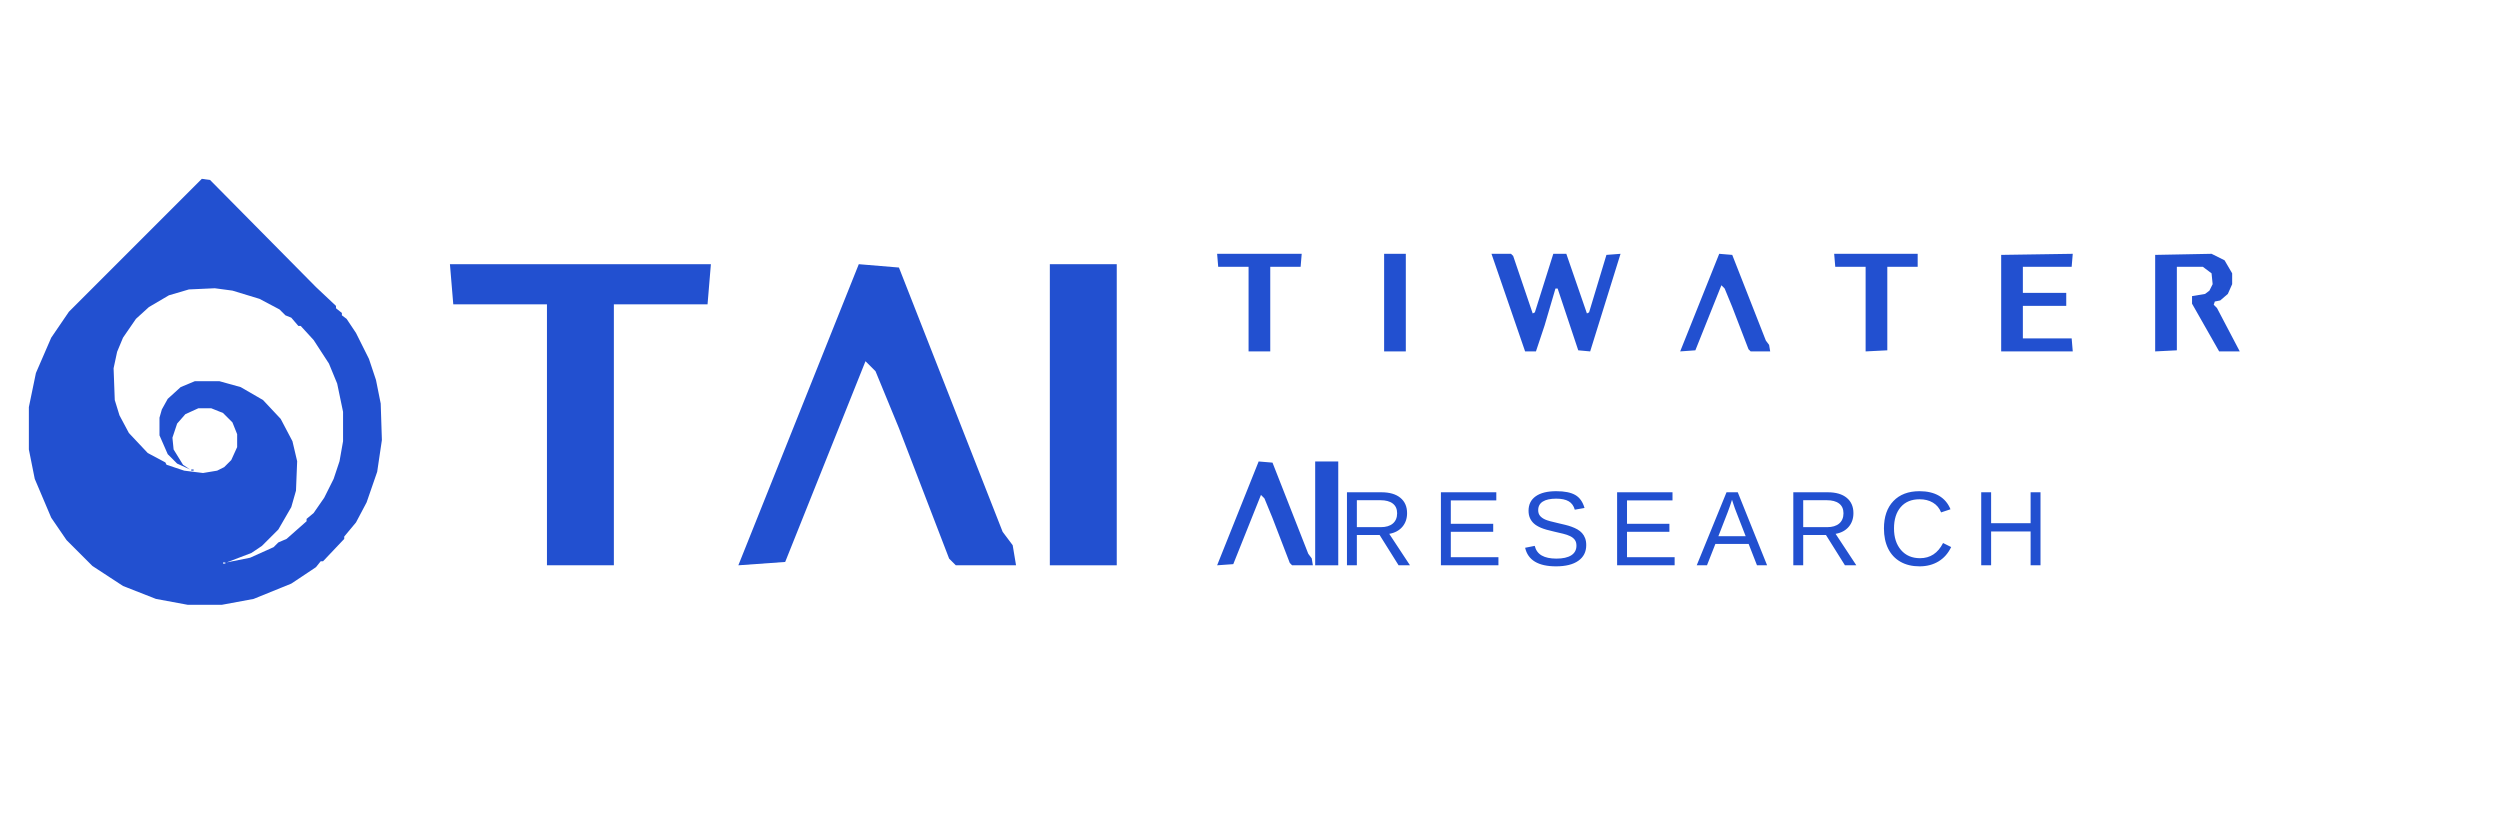
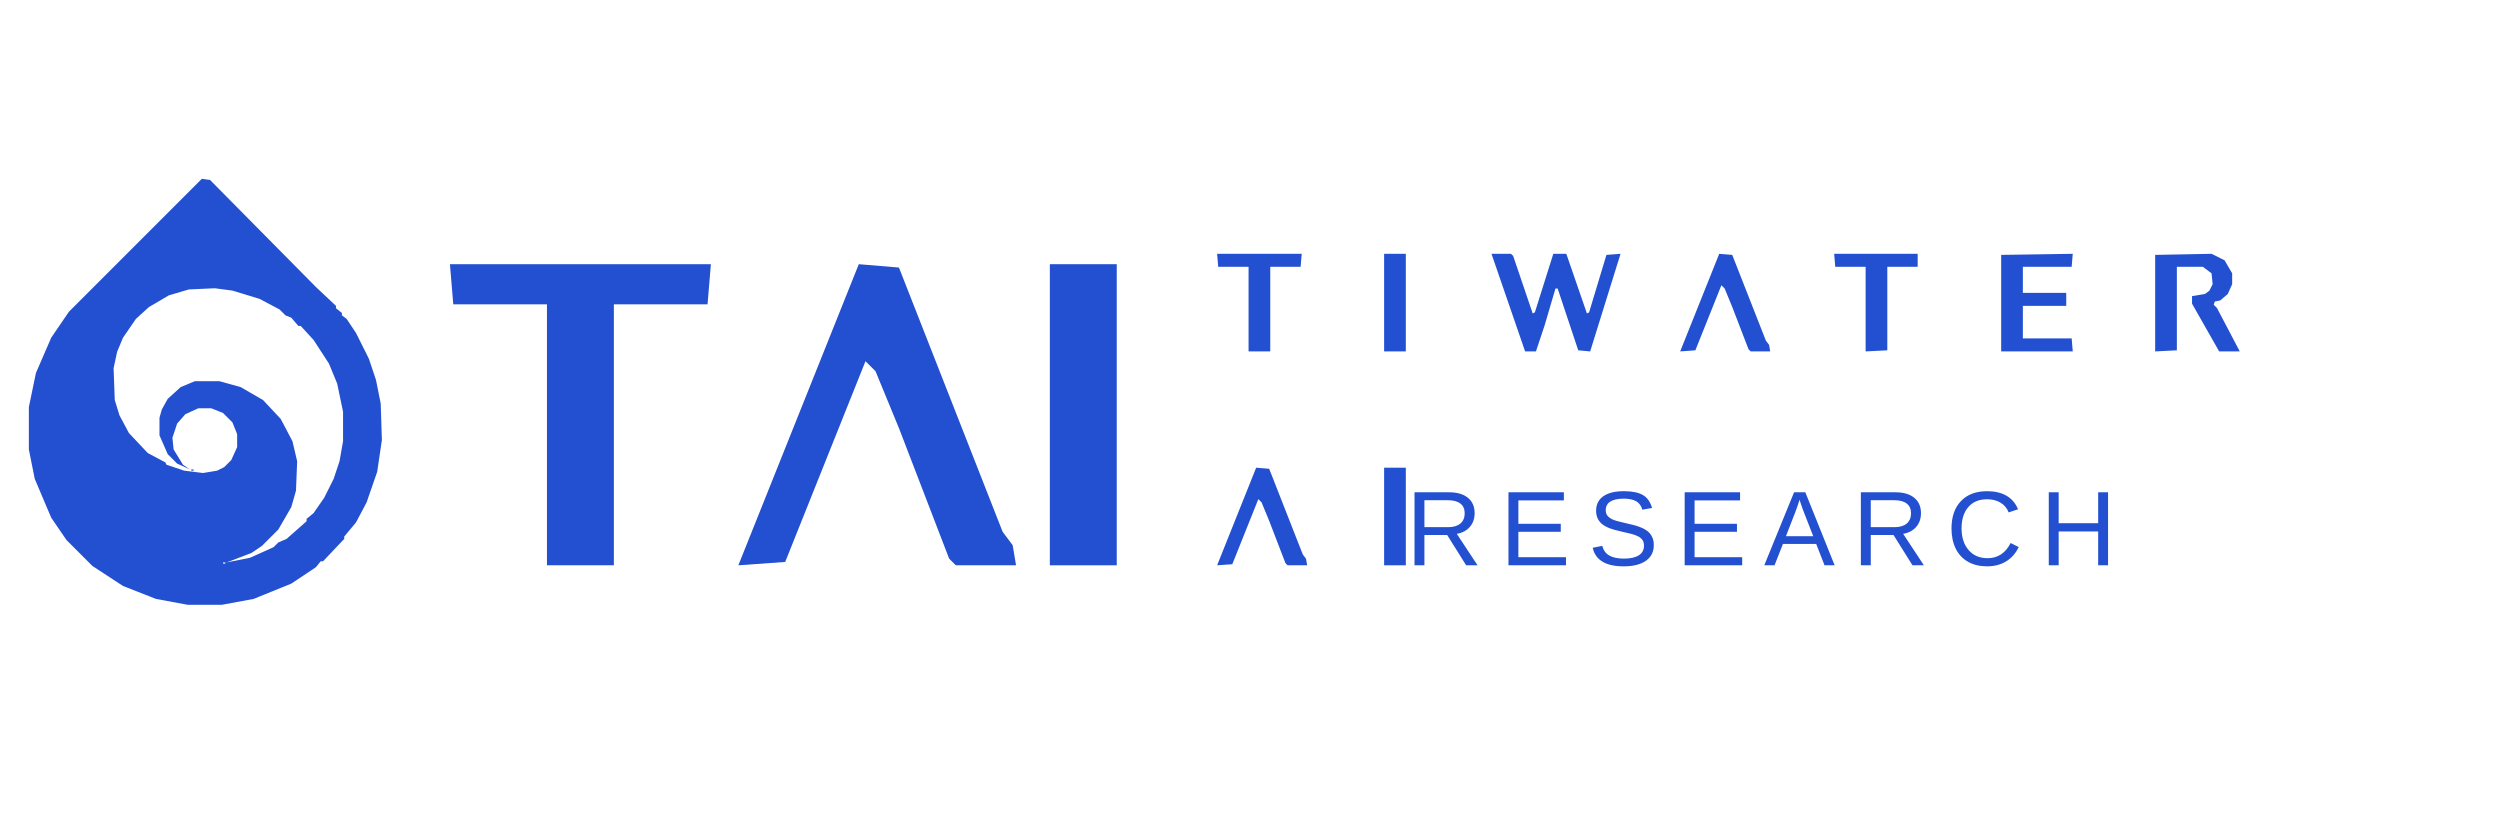
<svg xmlns="http://www.w3.org/2000/svg" viewBox="0 0 2167 725" role="img" aria-labelledby="title desc">
  <g fill="#2250D0">
    <path aria-label="Tiwater water vortex" d="M124,230 L132,243 L138,247 L127,242 L119,234 L112,218 L112,203 L114,196 L119,187 L130,177 L142,172 L163,172 L181,177 L200,188 L215,204 L225,223 L229,240 L228,265 L224,279 L213,298 L199,312 L190,318 L169,326 L189,322 L209,313 L213,309 L220,306 L237,291 L237,289 L243,284 L252,271 L260,255 L265,240 L268,223 L268,198 L263,174 L256,157 L243,137 L232,125 L230,125 L224,118 L219,116 L214,111 L197,102 L174,95 L159,93 L137,94 L120,99 L103,109 L92,119 L81,135 L76,147 L73,161 L74,188 L78,201 L86,216 L102,233 L117,241 L118,243 L133,248 L149,250 L161,248 L167,245 L173,239 L178,228 L178,217 L174,207 L166,199 L156,195 L145,195 L134,200 L127,208 L123,220Z M245,92 L262,108 L262,110 L267,114 L267,116 L271,119 L279,131 L290,153 L296,171 L300,191 L301,222 L297,249 L288,275 L279,292 L269,304 L269,306 L251,325 L249,325 L245,330 L224,344 L192,357 L165,362 L136,362 L109,357 L81,346 L55,329 L33,307 L20,288 L6,255 L1,230 L1,194 L7,165 L20,135 L35,113 L148,0 L155,1Z M141,247 L141,248 L139,248 L139,247Z M166,327 L168,327 L168,326 L166,326Z" transform="translate(24 155) scale(1.02)" />
    <path aria-label="T" d="M49,12 L49,90 L29,90 L29,12 L1,12 L0,0 L78,0 L77,12Z" transform="translate(390 229) scale(2.9)" />
    <path aria-label="A" d="M48,49 L41,32 L38,29 L14,89 L0,90 L36,0 L48,1 L79,80 L82,84 L83,90 L65,90 L63,88Z" transform="translate(640 229) scale(2.9)" />
    <path aria-label="I" d="M20,90 L0,90 L0,0 L20,0Z" transform="translate(910 229) scale(2.9)" />
    <path aria-label="T1" d="M49,12 L49,90 L29,90 L29,12 L1,12 L0,0 L78,0 L77,12Z" transform="translate(1055 220) scale(0.94)" />
    <path aria-label="I" d="M20,90 L0,90 L0,0 L20,0Z" transform="translate(1199.76 220) scale(0.94)" />
    <path aria-label="W" d="M49,66 L41,90 L31,90 L0,0 L18,0 L20,2 L38,55 L40,54 L57,0 L69,0 L88,55 L90,54 L106,1 L119,0 L91,90 L80,89 L61,32 L59,32Z" transform="translate(1292.82 220) scale(0.94)" />
    <path aria-label="A" d="M48,49 L41,32 L38,29 L14,89 L0,90 L36,0 L48,1 L79,80 L82,84 L83,90 L65,90 L63,88Z" transform="translate(1456.38 220) scale(0.94)" />
    <path aria-label="T2" d="M77,0 L77,12 L49,12 L49,89 L29,90 L29,12 L1,12 L0,0Z" transform="translate(1589.86 220) scale(0.94)" />
    <path aria-label="E" d="M20,12 L20,36 L60,36 L60,48 L20,48 L20,78 L65,78 L66,90 L0,90 L0,1 L66,0 L65,12Z" transform="translate(1734.62 220) scale(0.94)" />
    <path aria-label="R" d="M0,90 L0,1 L52,0 L64,6 L71,18 L71,28 L67,37 L60,43 L55,44 L54,47 L57,50 L78,90 L59,90 L34,46 L34,39 L46,37 L50,34 L53,28 L52,18 L44,12 L20,12 L20,89Z" transform="translate(1868.1 220) scale(0.94)" />
-     <path aria-label="A" d="M48,49 L41,32 L38,29 L14,89 L0,90 L36,0 L48,1 L79,80 L82,84 L83,90 L65,90 L63,88Z" transform="translate(1055 400) scale(1)" />
-     <path aria-label="I" d="M20,90 L0,90 L0,0 L20,0Z" transform="translate(1140 400) scale(1)" />
-     <text x="1160" y="490" font-family="Arial, Helvetica, sans-serif" font-size="92" font-weight="400" letter-spacing="15">RESEARCH</text>
+     <path aria-label="A" d="M48,49 L41,32 L38,29 L14,89 L0,90 L36,0 L48,1 L79,80 L82,84 L83,90 L65,90 L63,88Z" transform="translate(1055 405.4) scale(0.94)" />
+     <path aria-label="I" d="M20,90 L0,90 L0,0 L20,0Z" transform="translate(1199.76 405.4) scale(0.94)" />
+     <text x="1218.56" y="490" font-family="Arial, Helvetica, sans-serif" font-size="92" font-weight="400" letter-spacing="15">RESEARCH</text>
  </g>
</svg>
